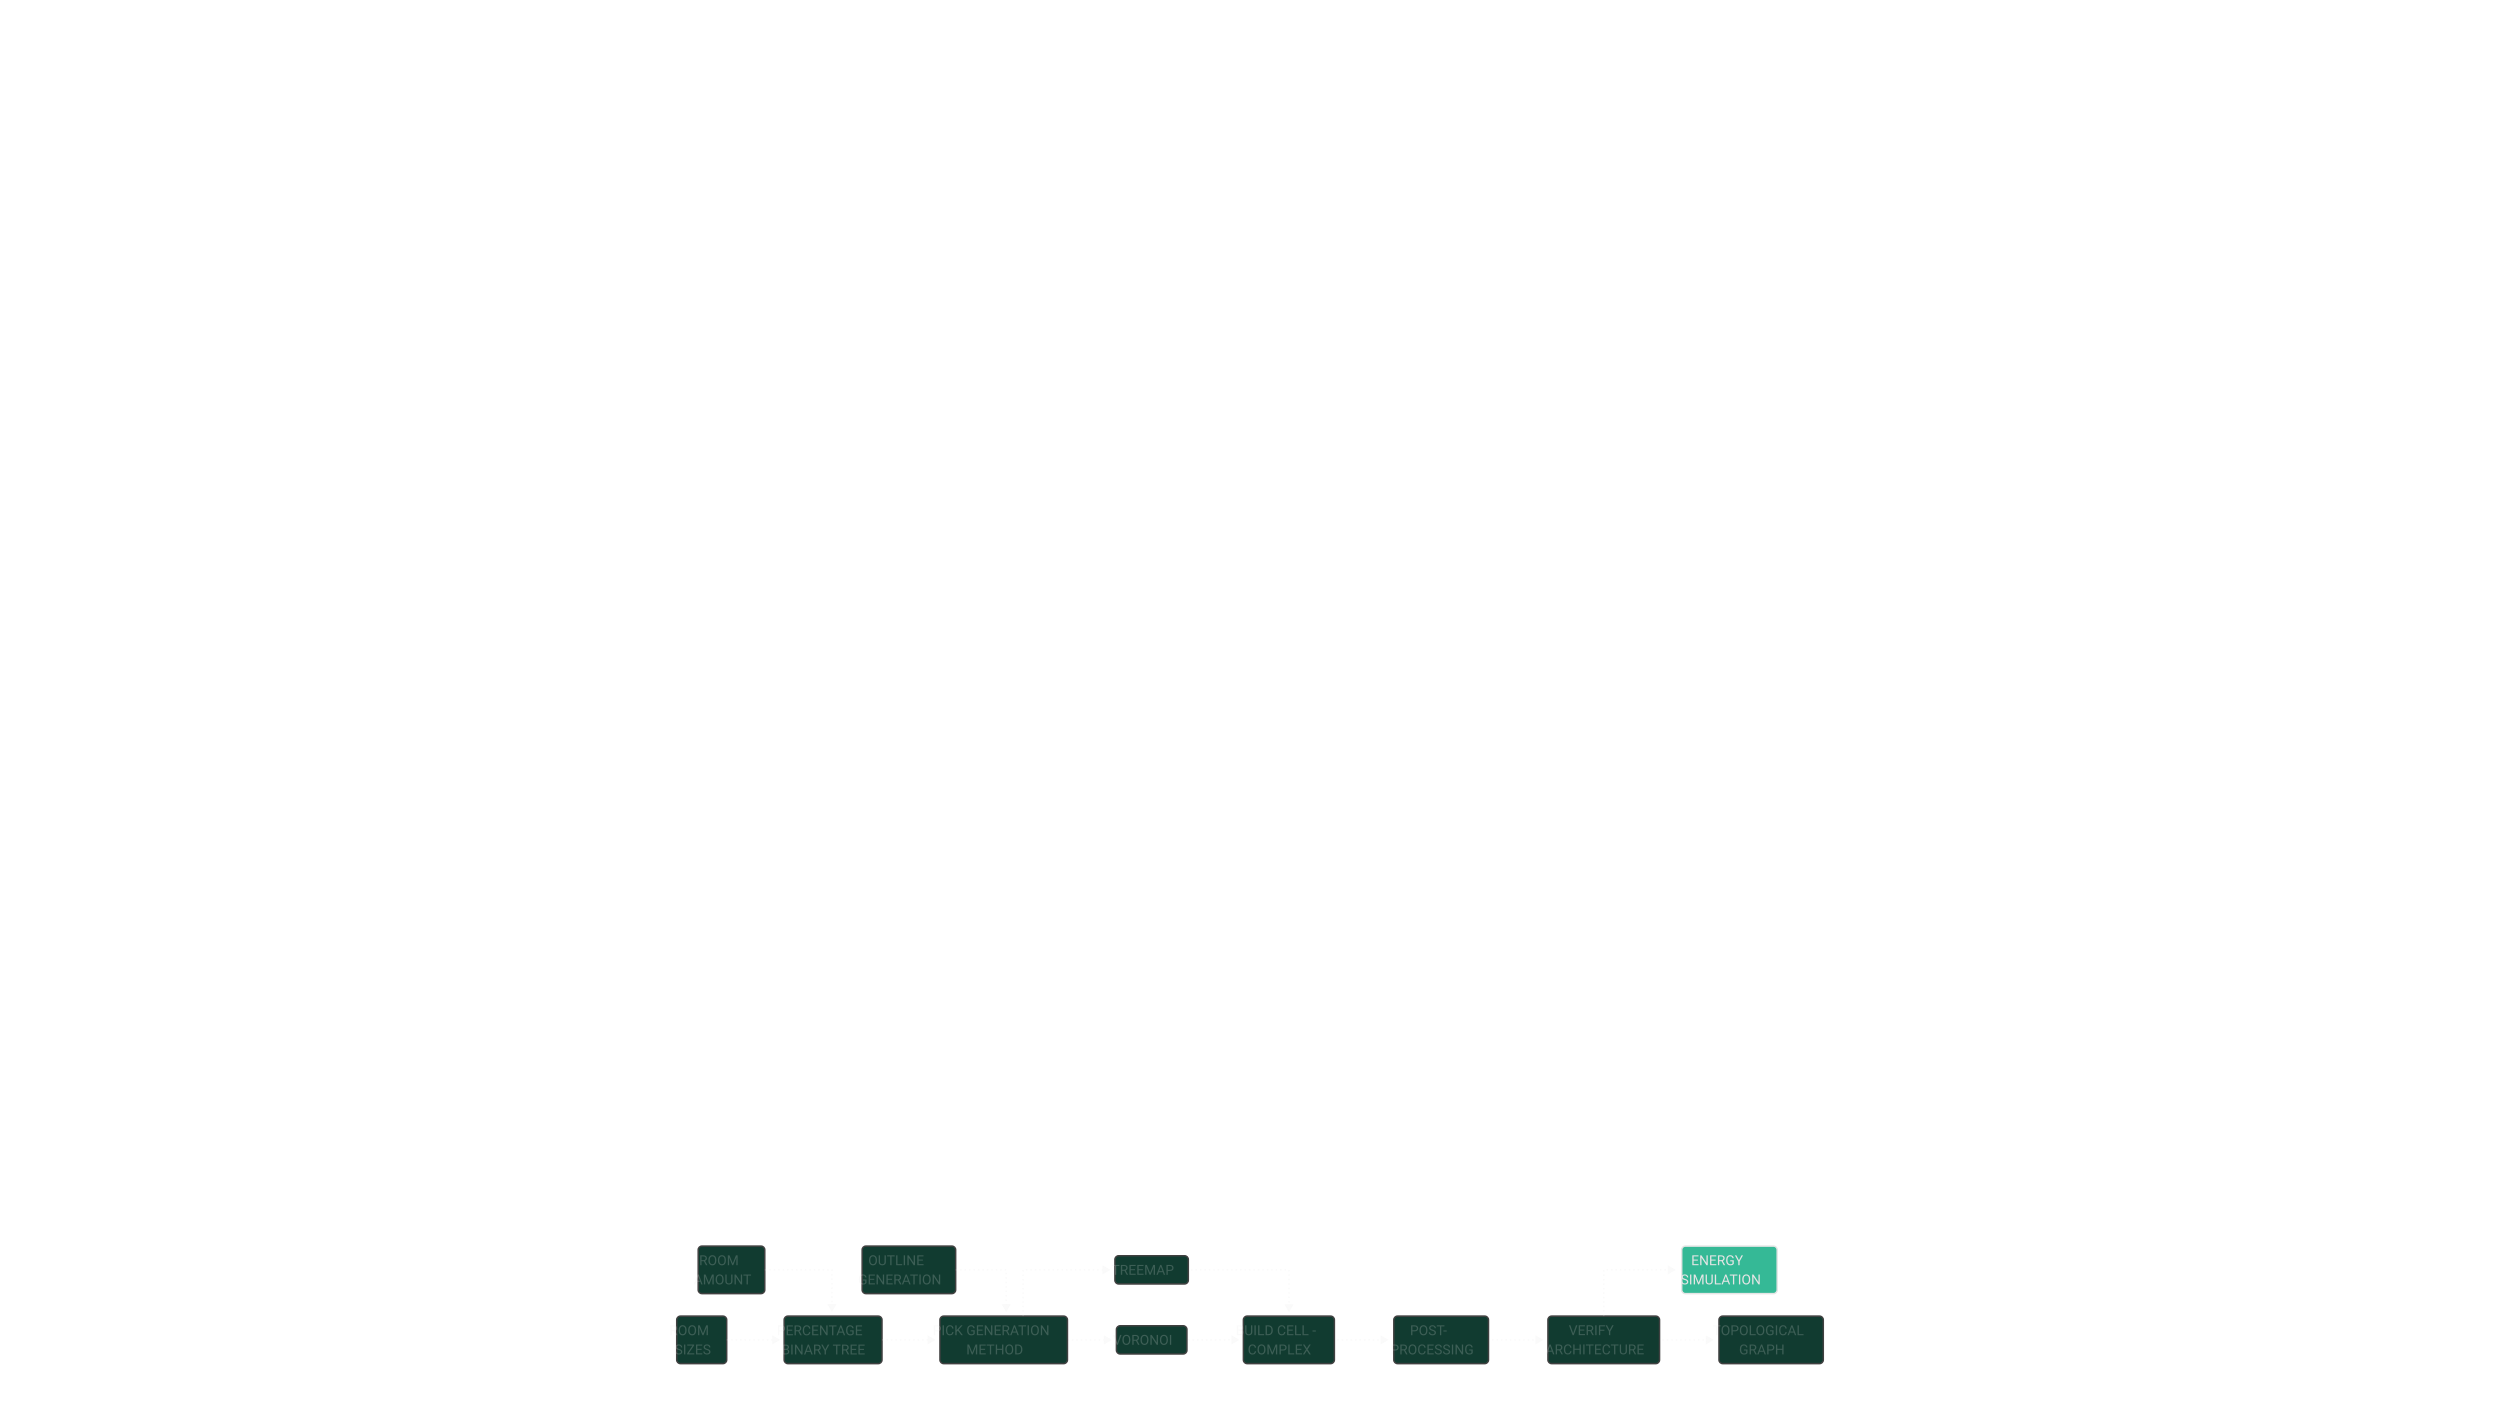
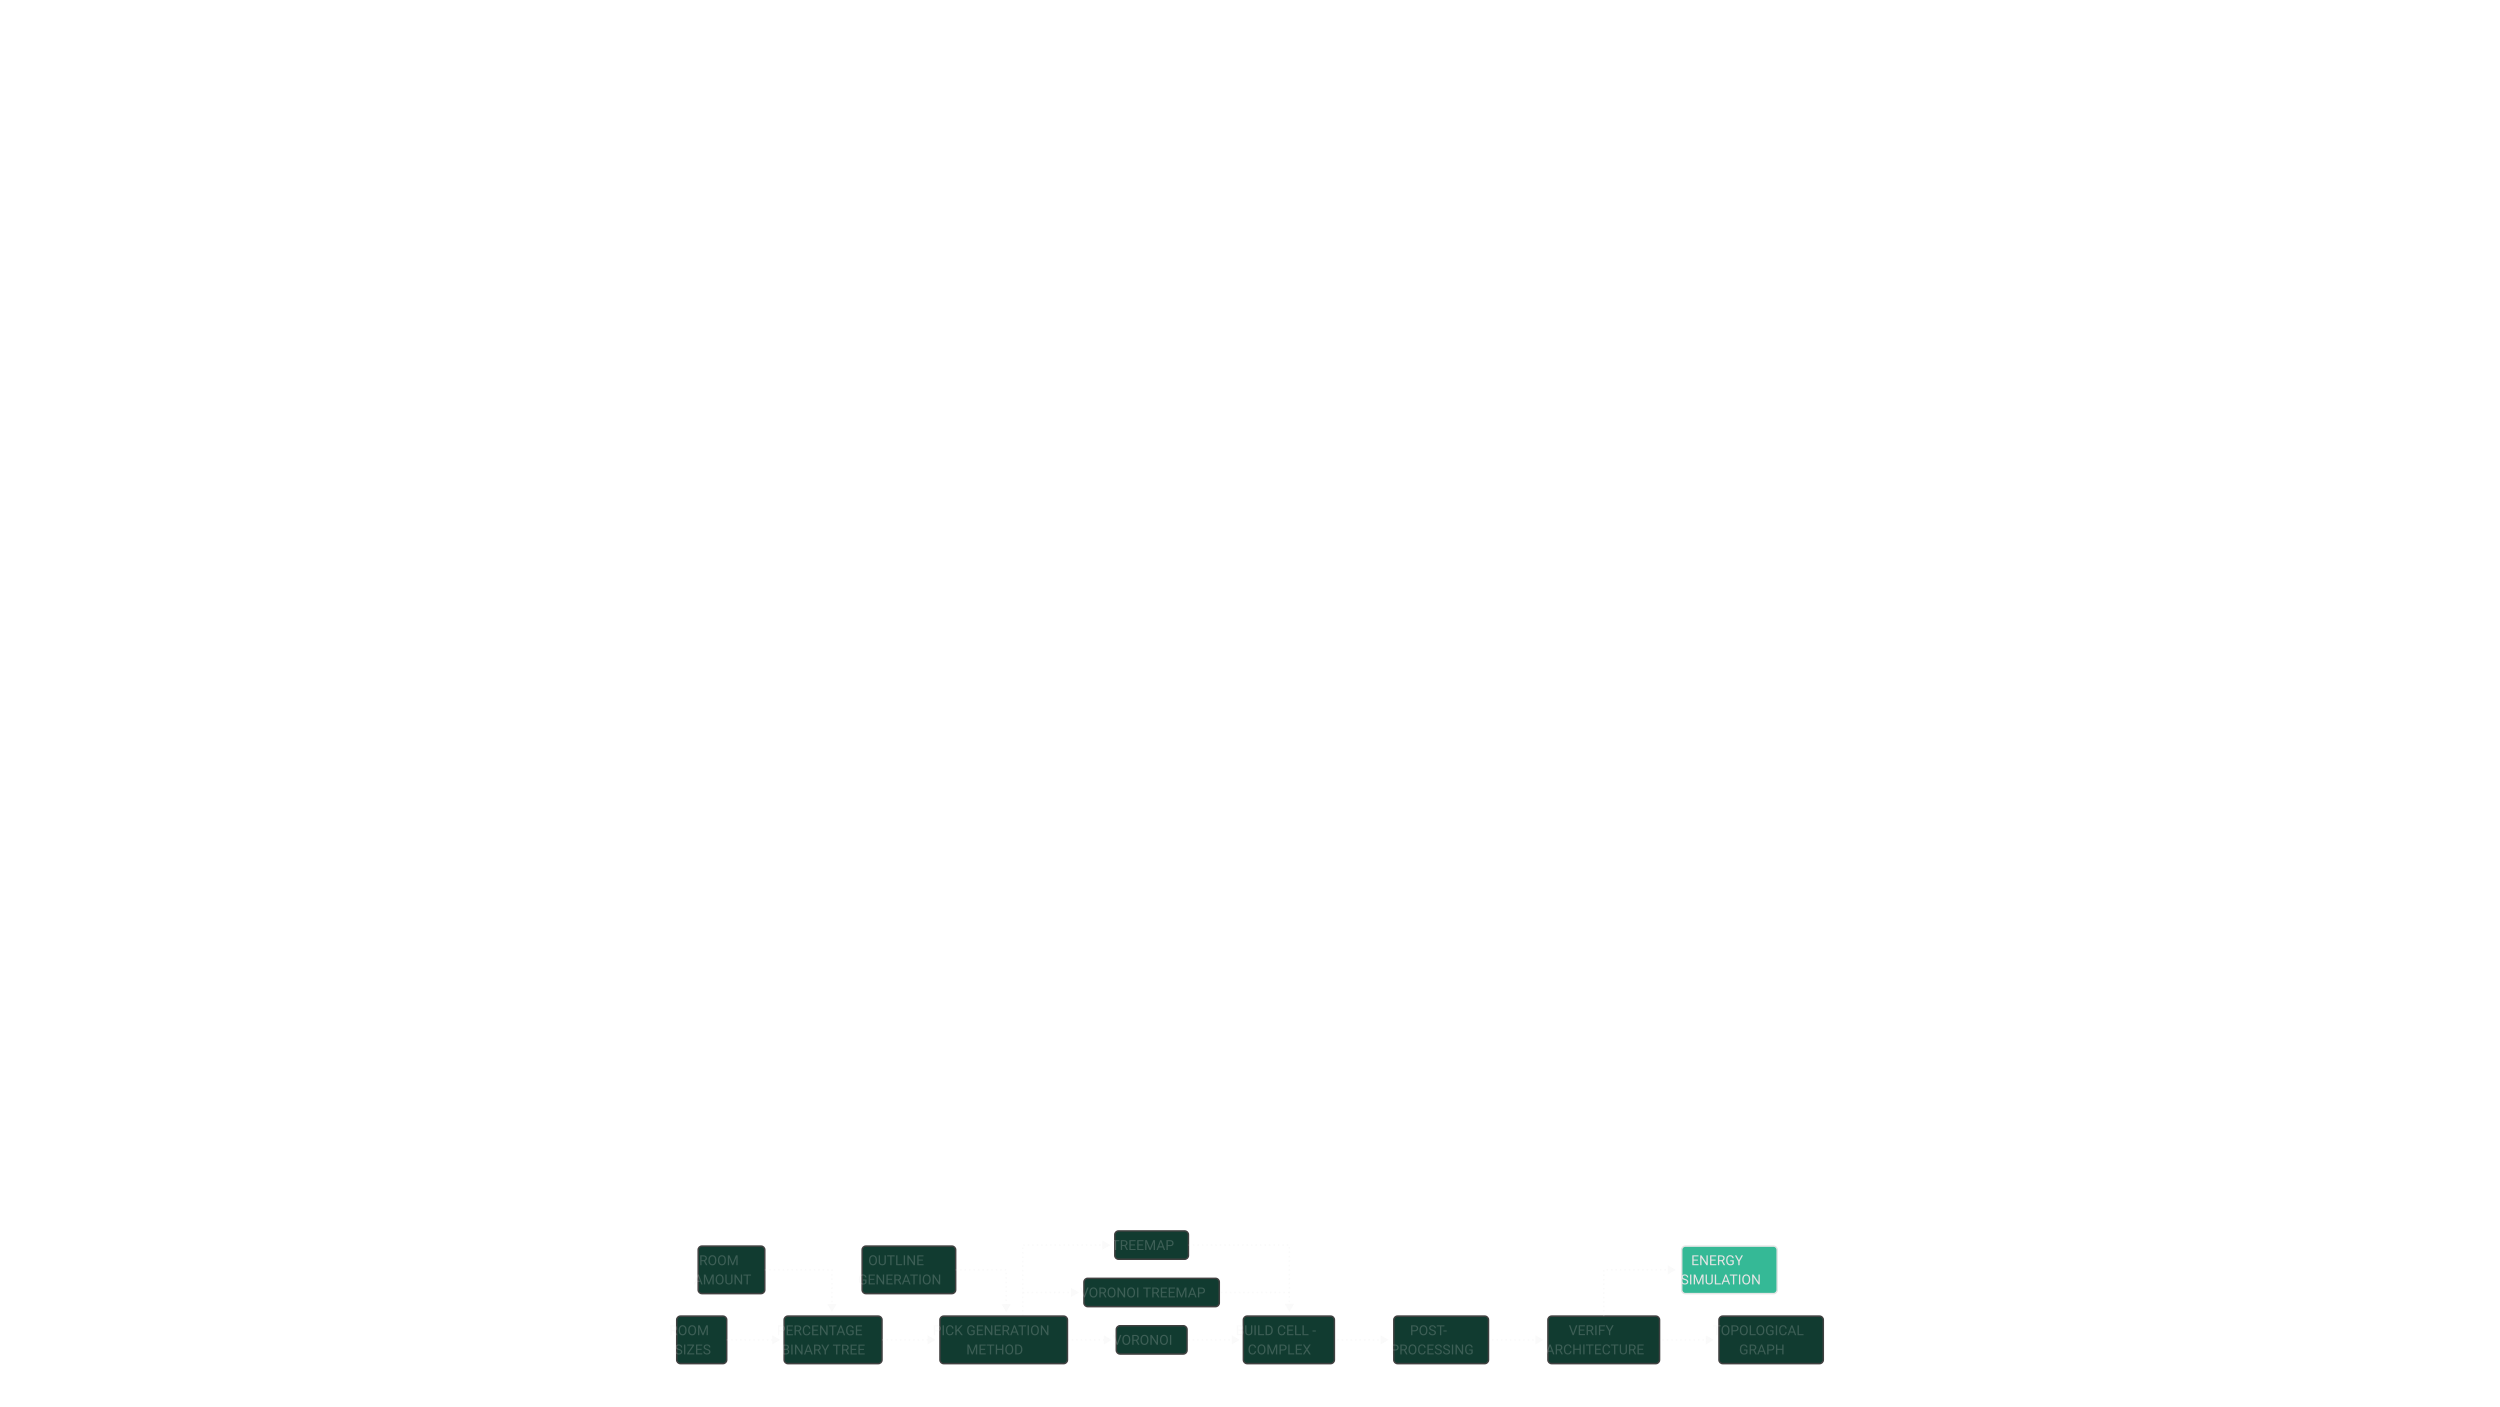
<svg xmlns="http://www.w3.org/2000/svg" id="svg1" width="1920" height="1080" version="1.1" viewBox="0 0 1920 1080" xml:space="preserve">
  <defs id="defs1">
    <marker style="overflow:visible" id="TriangleStart-3-7" refX="0" refY="0" orient="auto-start-reverse" markerWidth="5.324" markerHeight="6.155" viewBox="0 0 5.324 6.155" preserveAspectRatio="xMidYMid">
      <path transform="scale(0.5)" style="fill:context-stroke;fill-rule:evenodd;stroke:context-stroke;stroke-width:1pt" d="M 5.77,0 -2.88,5 V -5 Z" id="path135-67-5" />
    </marker>
    <marker style="overflow:visible" id="TriangleStart-35" refX="0" refY="0" orient="auto-start-reverse" markerWidth="5.324" markerHeight="6.155" viewBox="0 0 5.324 6.155" preserveAspectRatio="xMidYMid">
      <path transform="scale(0.5)" style="fill:context-stroke;fill-rule:evenodd;stroke:context-stroke;stroke-width:1pt" d="M 5.77,0 -2.88,5 V -5 Z" id="path135-62" />
    </marker>
    <marker style="overflow:visible" id="TriangleStart-36" refX="0" refY="0" orient="auto-start-reverse" markerWidth="5.324" markerHeight="6.155" viewBox="0 0 5.324 6.155" preserveAspectRatio="xMidYMid">
      <path transform="scale(0.5)" style="fill:context-stroke;fill-rule:evenodd;stroke:context-stroke;stroke-width:1pt" d="M 5.77,0 -2.88,5 V -5 Z" id="path135-7" />
    </marker>
-     <marker style="overflow:visible" id="TriangleStart-0-7-1" refX="0" refY="0" orient="auto-start-reverse" markerWidth="5.324" markerHeight="6.155" viewBox="0 0 5.324 6.155" preserveAspectRatio="xMidYMid">
-       <path transform="scale(0.5)" style="fill:context-stroke;fill-rule:evenodd;stroke:context-stroke;stroke-width:1pt" d="M 5.77,0 -2.88,5 V -5 Z" id="path135-6-6-2" />
-     </marker>
    <marker style="overflow:visible" id="TriangleStart-0-70" refX="0" refY="0" orient="auto-start-reverse" markerWidth="5.324" markerHeight="6.155" viewBox="0 0 5.324 6.155" preserveAspectRatio="xMidYMid">
      <path transform="scale(0.5)" style="fill:context-stroke;fill-rule:evenodd;stroke:context-stroke;stroke-width:1pt" d="M 5.77,0 -2.88,5 V -5 Z" id="path135-6-9" />
-     </marker>
-     <marker style="overflow:visible" id="TriangleStart-2-4-3" refX="0" refY="0" orient="auto-start-reverse" markerWidth="5.324" markerHeight="6.155" viewBox="0 0 5.324 6.155" preserveAspectRatio="xMidYMid">
-       <path transform="scale(0.5)" style="fill:context-stroke;fill-rule:evenodd;stroke:context-stroke;stroke-width:1pt" d="M 5.77,0 -2.88,5 V -5 Z" id="path135-0-5-6" />
    </marker>
    <marker style="overflow:visible" id="TriangleStart-2-0" refX="0" refY="0" orient="auto-start-reverse" markerWidth="5.324" markerHeight="6.155" viewBox="0 0 5.324 6.155" preserveAspectRatio="xMidYMid">
      <path transform="scale(0.5)" style="fill:context-stroke;fill-rule:evenodd;stroke:context-stroke;stroke-width:1pt" d="M 5.77,0 -2.88,5 V -5 Z" id="path135-0-6" />
    </marker>
+     <marker style="overflow:visible" id="TriangleStart-2-4" refX="0" refY="0" orient="auto-start-reverse" markerWidth="5.324" markerHeight="6.155" viewBox="0 0 5.324 6.155" preserveAspectRatio="xMidYMid">
+       <path transform="scale(0.5)" style="fill:context-stroke;fill-rule:evenodd;stroke:context-stroke;stroke-width:1pt" d="M 5.77,0 -2.88,5 V -5 Z" id="path135-0-5" />
+     </marker>
+     <marker style="overflow:visible" id="TriangleStart-0-7" refX="0" refY="0" orient="auto-start-reverse" markerWidth="5.324" markerHeight="6.155" viewBox="0 0 5.324 6.155" preserveAspectRatio="xMidYMid">
+       <path transform="scale(0.5)" style="fill:context-stroke;fill-rule:evenodd;stroke:context-stroke;stroke-width:1pt" d="M 5.77,0 -2.88,5 V -5 Z" id="path135-6-6" />
+     </marker>
+     <marker style="overflow:visible" id="TriangleStart" refX="0" refY="0" orient="auto-start-reverse" markerWidth="5.324" markerHeight="6.155" viewBox="0 0 5.324 6.155" preserveAspectRatio="xMidYMid">
+       <path transform="scale(0.5)" style="fill:context-stroke;fill-rule:evenodd;stroke:context-stroke;stroke-width:1pt" d="M 5.77,0 -2.88,5 V -5 Z" id="path135" />
+     </marker>
  </defs>
+   <g id="g1" transform="translate(-0.0704775,-19.04939)">
+     <path style="opacity:0.21;fill:none;stroke:#e5e5e5;stroke-width:1.144;stroke-linecap:butt;stroke-linejoin:miter;stroke-miterlimit:4;stroke-dasharray:1.144, 2.288;stroke-dashoffset:0;stroke-opacity:1;marker-end:url(#TriangleStart-2-4)" d="m 819.698,1048.071 h 30.133" id="path1418-2-6-2" />
+     <path fill-rule="nonzero" fill="rgb(24.706%, 74.902%, 68.235%)" fill-opacity="1" d="m 859.097,964.412 h 50.824 c 1.58,0 2.86,1.28 2.86,2.86 v 16.014 c 0,1.58 -1.28,2.86 -2.86,2.86 h -50.824 c -1.58,0 -2.86,-1.28 -2.86,-2.86 v -16.014 c 0,-1.58 1.28,-2.86 2.86,-2.86 z" id="path525-6" style="fill:#113b30;fill-opacity:1;stroke:#404040;stroke-width:1.144;stroke-dasharray:none;stroke-opacity:1" />
+     <text xml:space="preserve" style="font-style:normal;font-weight:normal;font-size:10.676px;line-height:1.35;font-family:sans-serif;opacity:0.21;fill:#e5e5e5;fill-opacity:1;stroke:none;stroke-width:0.572" x="884.628" y="979.074" id="text598-20-2-9">
+       <tspan x="884.628" y="979.074" style="font-style:normal;font-variant:normal;font-weight:normal;font-stretch:normal;font-size:10.676px;font-family:Roboto;-inkscape-font-specification:Roboto;text-align:center;text-anchor:middle;fill:#e5e5e5;fill-opacity:1;stroke-width:0.572" id="tspan1636-9-37">TREEMAP</tspan>
+     </text>
+     <path style="opacity:0.21;fill:none;stroke:#e5e5e5;stroke-width:1.144;stroke-linecap:butt;stroke-linejoin:miter;stroke-miterlimit:4;stroke-dasharray:1.144, 2.288;stroke-dashoffset:0;stroke-opacity:1;marker-end:url(#TriangleStart-0-7)" d="m 785.542,1029.769 v -54.49 h 63.202" id="path3004-5" />
+     <path fill-rule="nonzero" fill="rgb(24.706%, 74.902%, 68.235%)" fill-opacity="1" d="m 860.259,1037.204 h 48.596 c 1.58,0 2.86,1.28 2.86,2.86 v 16.015 c 0,1.579 -1.28,2.86 -2.86,2.86 h -48.596 c -1.58,0 -2.86,-1.28 -2.86,-2.86 v -16.015 c 0,-1.58 1.28,-2.86 2.86,-2.86 z" id="path3312" style="fill:#113b30;fill-opacity:1;stroke:#404040;stroke-width:1.144;stroke-dasharray:none;stroke-opacity:1" />
+     <text xml:space="preserve" style="font-style:normal;font-weight:normal;font-size:10.676px;line-height:1.35;font-family:sans-serif;opacity:0.21;fill:#e5e5e5;fill-opacity:1;stroke:none;stroke-width:0.572" x="884.554" y="1051.866" id="text598-20-2-7">
+       <tspan x="884.554" y="1051.866" style="font-style:normal;font-variant:normal;font-weight:normal;font-stretch:normal;font-size:10.676px;font-family:Roboto;-inkscape-font-specification:Roboto;text-align:center;text-anchor:middle;fill:#e5e5e5;fill-opacity:1;stroke-width:0.572" id="tspan1636-9-3">VORONOI</tspan>
+     </text>
+     <path style="opacity:0.21;fill:none;stroke:#e5e5e5;stroke-width:1.144;stroke-linecap:butt;stroke-linejoin:miter;stroke-miterlimit:4;stroke-dasharray:1.144, 2.288;stroke-dashoffset:0;stroke-opacity:1;marker-start:url(#TriangleStart)" d="M 948.085,1048.071 H 911.715" id="path3686" />
+     <path style="opacity:0.21;fill:none;stroke:#e5e5e5;stroke-width:1.144;stroke-linecap:butt;stroke-linejoin:miter;stroke-miterlimit:4;stroke-dasharray:1.144, 2.288;stroke-dashoffset:0;stroke-opacity:1;marker-start:url(#TriangleStart)" d="M 990.326,1022.471 V 975.279 H 912.781" id="path3688" />
+     <path style="opacity:0.21;fill:none;stroke:#e5e5e5;stroke-width:1.144;stroke-linecap:butt;stroke-linejoin:miter;stroke-miterlimit:4;stroke-dasharray:1.144, 2.288;stroke-dashoffset:0;stroke-opacity:1" d="M 990.326,1011.675 H 936.484" id="path3688-3" />
+     <path fill-rule="nonzero" fill="rgb(24.706%, 74.902%, 68.235%)" fill-opacity="1" d="m 835.394,1000.808 h 98.23 c 1.58,0 2.86,1.28 2.86,2.86 v 16.015 c 0,1.58 -1.28,2.86 -2.86,2.86 h -98.23 c -1.58,0 -2.86,-1.28 -2.86,-2.86 v -16.015 c 0,-1.579 1.28,-2.86 2.86,-2.86 z" id="path4" style="fill:#113b30;fill-opacity:1;stroke:#404040;stroke-width:1.144;stroke-dasharray:none;stroke-opacity:1" />
+     <text xml:space="preserve" style="font-style:normal;font-weight:normal;font-size:10.676px;line-height:1.35;font-family:sans-serif;opacity:0.21;fill:#e5e5e5;fill-opacity:1;stroke:none;stroke-width:0.572" x="884.634" y="1015.47" id="text4">
+       <tspan x="884.634" y="1015.47" style="font-style:normal;font-variant:normal;font-weight:normal;font-stretch:normal;font-size:10.676px;font-family:Roboto;-inkscape-font-specification:Roboto;text-align:center;text-anchor:middle;fill:#e5e5e5;fill-opacity:1;stroke-width:0.572" id="tspan4">VORONOI TREEMAP</tspan>
+     </text>
+     <path style="opacity:0.21;fill:none;stroke:#e5e5e5;stroke-width:1.144;stroke-linecap:butt;stroke-linejoin:miter;stroke-miterlimit:4;stroke-dasharray:1.144, 2.288;stroke-dashoffset:0;stroke-opacity:1;marker-end:url(#TriangleStart-0-7)" d="M 785.542,1011.675 H 824.615" id="path6" />
+   </g>
  <g id="g5-6" transform="matrix(0.5703585,0,0,0.5703585,519.135,940.4609)">
    <g id="use529-1" style="fill:#ebebeb;fill-opacity:1" transform="translate(1191.805,-4.999993)" />
    <g id="use537-8" style="fill:#ebebeb;fill-opacity:1" transform="translate(1235.805,-4.999993)" />
    <path fill-rule="nonzero" fill="rgb(24.706%, 74.902%, 68.235%)" fill-opacity="1" d="m 6,123.272 h 57.335 c 2.762,0 5,2.238 5,5 v 54 c 0,2.758 -2.238,5 -5,5 H 6 c -2.762,0 -5,-2.242 -5,-5 v -54 c 0,-2.762 2.238,-5 5,-5 z" id="path73-7" style="fill:#113b30;fill-opacity:1;stroke:#404040;stroke-width:2;stroke-dasharray:none;stroke-opacity:1" />
    <path fill-rule="nonzero" fill="rgb(24.706%, 74.902%, 68.235%)" fill-opacity="1" d="m 255.696,29 h 115.938 c 2.762,0 5,2.238 5,5 v 54 c 0,2.758 -2.238,5 -5,5 H 255.696 c -2.762,0 -5,-2.242 -5,-5 v -54 c 0,-2.762 2.238,-5 5,-5 z" id="path127-9" style="fill:#113b30;fill-opacity:1;stroke:#404040;stroke-width:2;stroke-dasharray:none;stroke-opacity:1" />
    <g id="use141-2" style="fill:#ebebeb;fill-opacity:1" transform="translate(763.3048,57.27172)" />
    <g id="use175-0" style="fill:#ebebeb;fill-opacity:1" transform="translate(925.1348,57.27172)" />
    <g id="use187-2" style="fill:#ebebeb;fill-opacity:1" transform="translate(984.1348,57.27172)" />
    <g id="use213-3" style="fill:#ebebeb;fill-opacity:1" transform="translate(962.6738,83.27172)" />
    <g id="use219-7" style="fill:#ebebeb;fill-opacity:1" transform="translate(990.6738,83.27172)" />
    <path fill-rule="nonzero" fill="rgb(24.706%, 74.902%, 68.235%)" fill-opacity="1" d="m 34.916,29 h 79.688 c 2.762,0 5,2.238 5,5 v 54 c 0,2.762 -2.238,5 -5,5 h -79.688 c -2.762,0 -5,-2.238 -5,-5 V 34 c 0,-2.762 2.238,-5 5,-5 z" id="path231-5" style="fill:#113b30;fill-opacity:1;stroke:#404040;stroke-width:2;stroke-dasharray:none;stroke-opacity:1" />
    <path fill-rule="nonzero" fill="rgb(24.706%, 74.902%, 68.235%)" fill-opacity="1" d="m 150.674,123.272 h 121.776 c 2.762,0 5,2.238 5,5 v 54 c 0,2.762 -2.238,5 -5,5 H 150.674 c -2.762,0 -5,-2.238 -5,-5 v -54 c 0,-2.762 2.238,-5 5,-5 z" id="path255-9" style="fill:#113b30;fill-opacity:1;stroke:#404040;stroke-width:2;stroke-dasharray:none;stroke-opacity:1" />
    <g id="use265-2" style="fill:#ebebeb;fill-opacity:1" transform="translate(486.4749,57.27172)" />
    <g id="use299-2" style="fill:#ebebeb;fill-opacity:1" transform="translate(521.5609,83.27172)" />
    <g id="use347-8" style="fill:#ebebeb;fill-opacity:1" transform="translate(1224.965,83.27172)" />
    <path fill-rule="nonzero" fill="rgb(24.706%, 74.902%, 68.235%)" fill-opacity="1" d="m 769.049,123.272 h 112.549 c 2.762,0 5,2.238 5,5 v 54 c 0,2.762 -2.238,5 -5,5 h -112.549 c -2.762,0 -5,-2.238 -5,-5 v -54 c 0,-2.762 2.238,-5 5,-5 z" id="path363-9" style="fill:#113b30;fill-opacity:1;stroke:#404040;stroke-width:2;stroke-dasharray:none;stroke-opacity:1" />
    <g id="use381-7" style="fill:#ebebeb;fill-opacity:1" transform="translate(1479.795,57.27172)" />
    <g id="use399-3" style="fill:#ebebeb;fill-opacity:1" transform="translate(1425.982,83.27172)" />
    <g id="use407-6" style="fill:#ebebeb;fill-opacity:1" transform="translate(1471.982,83.27172)" />
    <path style="opacity:0.21;fill:none;stroke:#e5e5e5;stroke-width:2;stroke-linecap:butt;stroke-linejoin:miter;stroke-miterlimit:4;stroke-dasharray:2, 4;stroke-dashoffset:0;stroke-opacity:1;marker-end:url(#TriangleStart-35)" d="m 68.335,155.272 h 64.918" id="path1418-2-1" />
    <path style="opacity:0.21;fill:none;stroke:#e5e5e5;stroke-width:2;stroke-linecap:butt;stroke-linejoin:miter;stroke-miterlimit:4;stroke-dasharray:2, 4;stroke-dashoffset:0;stroke-opacity:1;marker-end:url(#TriangleStart-2-0)" d="m 277.45,155.272 h 64.918" id="path1418-2-6-29" />
-     <path style="opacity:0.21;fill:none;stroke:#e5e5e5;stroke-width:2;stroke-linecap:butt;stroke-linejoin:miter;stroke-miterlimit:4;stroke-dasharray:2, 4;stroke-dashoffset:0;stroke-opacity:1;marker-end:url(#TriangleStart-2-4-3)" d="m 527.163,155.272 h 52.685" id="path1418-2-6-2-3" />
    <path style="opacity:0.21;fill:none;stroke:#e5e5e5;stroke-width:2;stroke-linecap:butt;stroke-linejoin:miter;stroke-miterlimit:4;stroke-dasharray:2, 4;stroke-dashoffset:0;stroke-opacity:1;marker-end:url(#TriangleStart-0-70)" d="m 119.604,61 h 90.365 v 49.73" id="path1418-2-3-1" />
    <text xml:space="preserve" style="font-style:normal;font-weight:normal;font-size:18.667px;line-height:1.35;font-family:sans-serif;opacity:0.21;fill:#e5e5e5;fill-opacity:1;stroke:none" x="313.44" y="54.711" id="text598-9">
      <tspan id="tspan596-4" x="313.44" y="54.711" style="font-style:normal;font-variant:normal;font-weight:normal;font-stretch:normal;font-size:18.667px;font-family:Roboto;-inkscape-font-specification:Roboto;text-align:center;text-anchor:middle;fill:#e5e5e5;fill-opacity:1">OUTLINE</tspan>
      <tspan x="313.44" y="80.56" id="tspan600-7" style="font-style:normal;font-variant:normal;font-weight:normal;font-stretch:normal;font-size:18.667px;font-family:Roboto;-inkscape-font-specification:Roboto;text-align:center;text-anchor:middle;fill:#e5e5e5;fill-opacity:1">GENERATION</tspan>
    </text>
    <path fill-rule="nonzero" fill="rgb(24.706%, 74.902%, 68.235%)" fill-opacity="1" d="m 360.471,123.272 h 161.693 c 2.762,0 5,2.238 5,5 v 54 c 0,2.762 -2.238,5 -5,5 H 360.471 c -2.762,0 -5,-2.238 -5,-5 v -54 c 0,-2.762 2.238,-5 5,-5 z" id="path165-1-8" style="fill:#113b30;fill-opacity:1;stroke:#404040;stroke-width:2;stroke-dasharray:none;stroke-opacity:1" />
    <text xml:space="preserve" style="font-style:normal;font-weight:normal;font-size:18.667px;line-height:1.35;font-family:sans-serif;opacity:0.21;fill:#e5e5e5;fill-opacity:1;stroke:none" x="441.331" y="148.983" id="text598-20-5-4">
      <tspan x="441.331" y="148.983" id="tspan600-3-5-5" style="font-style:normal;font-variant:normal;font-weight:normal;font-stretch:normal;font-size:18.667px;font-family:Roboto;-inkscape-font-specification:Roboto;text-align:center;text-anchor:middle;fill:#e5e5e5;fill-opacity:1">PICK GENERATION</tspan>
      <tspan x="441.331" y="174.832" style="font-style:normal;font-variant:normal;font-weight:normal;font-stretch:normal;font-size:18.667px;font-family:Roboto;-inkscape-font-specification:Roboto;text-align:center;text-anchor:middle;fill:#e5e5e5;fill-opacity:1" id="tspan1636-4-0">METHOD</tspan>
-     </text>
-     <path fill-rule="nonzero" fill="rgb(24.706%, 74.902%, 68.235%)" fill-opacity="1" d="m 596.05,41.993 h 88.862 c 2.762,0 5,2.238 5,5 v 28 c 0,2.762 -2.238,5 -5,5 h -88.862 c -2.762,0 -5,-2.238 -5,-5 v -28 c 0,-2.762 2.238,-5 5,-5 z" id="path525-6-3" style="fill:#113b30;fill-opacity:1;stroke:#404040;stroke-width:2;stroke-dasharray:none;stroke-opacity:1" />
-     <text xml:space="preserve" style="font-style:normal;font-weight:normal;font-size:18.667px;line-height:1.35;font-family:sans-serif;opacity:0.21;fill:#e5e5e5;fill-opacity:1;stroke:none" x="640.689" y="67.629" id="text598-20-2-9-6">
-       <tspan x="640.689" y="67.629" style="font-style:normal;font-variant:normal;font-weight:normal;font-stretch:normal;font-size:18.667px;font-family:Roboto;-inkscape-font-specification:Roboto;text-align:center;text-anchor:middle;fill:#e5e5e5;fill-opacity:1" id="tspan1636-9-37-1">TREEMAP</tspan>
    </text>
    <text xml:space="preserve" style="font-style:normal;font-weight:normal;font-size:18.667px;line-height:1.35;font-family:sans-serif;opacity:0.21;fill:#e5e5e5;fill-opacity:1;stroke:none" x="824.736" y="148.983" id="text598-20-2-7-2-0">
      <tspan x="824.736" y="148.983" style="font-style:normal;font-variant:normal;font-weight:normal;font-stretch:normal;font-size:18.667px;font-family:Roboto;-inkscape-font-specification:Roboto;text-align:center;text-anchor:middle;fill:#e5e5e5;fill-opacity:1" id="tspan1917-6">BUILD CELL -</tspan>
      <tspan x="824.736" y="174.832" style="font-style:normal;font-variant:normal;font-weight:normal;font-stretch:normal;font-size:18.667px;font-family:Roboto;-inkscape-font-specification:Roboto;text-align:center;text-anchor:middle;fill:#e5e5e5;fill-opacity:1" id="tspan3684-3">COMPLEX</tspan>
    </text>
    <path fill-rule="nonzero" fill="rgb(24.706%, 74.902%, 68.235%)" fill-opacity="1" d="m 1179.124,123.272 h 140.319 c 2.762,0 5,2.238 5,5 v 54 c 0,2.762 -2.238,5 -5,5 h -140.319 c -2.762,0 -5,-2.238 -5,-5 v -54 c 0,-2.762 2.238,-5 5,-5 z" id="path363-3-2" style="fill:#113b30;fill-opacity:1;stroke:#404040;stroke-width:2;stroke-dasharray:none;stroke-opacity:1" />
    <text xml:space="preserve" style="font-style:normal;font-weight:normal;font-size:18.667px;line-height:1.35;font-family:sans-serif;opacity:0.21;fill:#e5e5e5;fill-opacity:1;stroke:none" x="1249.475" y="148.892" id="text598-20-2-7-2-4-0">
      <tspan x="1249.475" y="148.892" style="font-style:normal;font-variant:normal;font-weight:normal;font-stretch:normal;font-size:18.667px;font-family:Roboto;-inkscape-font-specification:Roboto;text-align:center;text-anchor:middle;fill:#e5e5e5;fill-opacity:1" id="tspan1917-8-6">VERIFY</tspan>
      <tspan x="1249.475" y="174.741" style="font-style:normal;font-variant:normal;font-weight:normal;font-stretch:normal;font-size:18.667px;font-family:Roboto;-inkscape-font-specification:Roboto;text-align:center;text-anchor:middle;fill:#e5e5e5;fill-opacity:1" id="tspan1978-1">ARCHITECTURE</tspan>
    </text>
    <path fill-rule="nonzero" fill="rgb(24.706%, 74.902%, 68.235%)" fill-opacity="1" d="m 1409.443,123.272 h 130.479 c 2.762,0 5,2.238 5,5 v 54 c 0,2.762 -2.238,5 -5,5 h -130.479 c -2.762,0 -5,-2.238 -5,-5 v -54 c 0,-2.762 2.238,-5 5,-5 z" id="path363-3-4-5" style="fill:#113b30;fill-opacity:1;stroke:#404040;stroke-width:2;stroke-dasharray:none;stroke-opacity:1" />
    <text xml:space="preserve" style="font-style:normal;font-weight:normal;font-size:18.667px;line-height:1.35;font-family:sans-serif;opacity:0.21;fill:#e5e5e5;fill-opacity:1;stroke:none" x="1474.356" y="148.983" id="text598-20-2-7-2-4-3-5">
      <tspan x="1474.356" y="148.983" style="font-style:normal;font-variant:normal;font-weight:normal;font-stretch:normal;font-size:18.667px;font-family:Roboto;-inkscape-font-specification:Roboto;text-align:center;text-anchor:middle;fill:#e5e5e5;fill-opacity:1" id="tspan4058-4">TOPOLOGICAL</tspan>
      <tspan x="1474.356" y="174.832" style="font-style:normal;font-variant:normal;font-weight:normal;font-stretch:normal;font-size:18.667px;font-family:Roboto;-inkscape-font-specification:Roboto;text-align:center;text-anchor:middle;fill:#e5e5e5;fill-opacity:1" id="tspan4062-7">GRAPH</tspan>
    </text>
    <text xml:space="preserve" style="font-style:normal;font-weight:normal;font-size:18.667px;line-height:1.35;font-family:sans-serif;opacity:0.21;fill:#e5e5e5;fill-opacity:1;stroke:none" x="210.523" y="149.074" id="text598-8-6">
      <tspan x="210.523" y="149.074" id="tspan600-9-5" style="font-style:normal;font-variant:normal;font-weight:normal;font-stretch:normal;font-size:18.667px;font-family:Roboto;-inkscape-font-specification:Roboto;text-align:center;text-anchor:middle;fill:#e5e5e5;fill-opacity:1">PERCENTAGE</tspan>
      <tspan x="210.523" y="174.923" style="font-style:normal;font-variant:normal;font-weight:normal;font-stretch:normal;font-size:18.667px;font-family:Roboto;-inkscape-font-specification:Roboto;text-align:center;text-anchor:middle;fill:#e5e5e5;fill-opacity:1" id="tspan1593-6">BINARY TREE</tspan>
    </text>
    <text xml:space="preserve" style="font-style:normal;font-weight:normal;font-size:18.667px;line-height:1.35;font-family:sans-serif;opacity:0.21;fill:#e5e5e5;fill-opacity:1;stroke:none" x="74.846" y="54.711" id="text598-2-9">
      <tspan x="74.846" y="54.711" style="font-style:normal;font-variant:normal;font-weight:normal;font-stretch:normal;font-size:18.667px;font-family:Roboto;-inkscape-font-specification:Roboto;text-align:center;text-anchor:middle;fill:#e5e5e5;fill-opacity:1" id="tspan1550-3">ROOM</tspan>
      <tspan x="74.846" y="80.56" style="font-style:normal;font-variant:normal;font-weight:normal;font-stretch:normal;font-size:18.667px;font-family:Roboto;-inkscape-font-specification:Roboto;text-align:center;text-anchor:middle;fill:#e5e5e5;fill-opacity:1" id="tspan1683-7">AMOUNT</tspan>
    </text>
    <text xml:space="preserve" style="font-style:normal;font-weight:normal;font-size:18.667px;line-height:1.35;font-family:sans-serif;opacity:0.21;fill:#e5e5e5;fill-opacity:1;stroke:none" x="34.769" y="148.983" id="text598-2-7-4">
      <tspan x="34.769" y="148.983" style="font-style:normal;font-variant:normal;font-weight:normal;font-stretch:normal;font-size:18.667px;font-family:Roboto;-inkscape-font-specification:Roboto;text-align:center;text-anchor:middle;fill:#e5e5e5;fill-opacity:1" id="tspan1550-9-5">ROOM</tspan>
      <tspan x="34.769" y="174.832" style="font-style:normal;font-variant:normal;font-weight:normal;font-stretch:normal;font-size:18.667px;font-family:Roboto;-inkscape-font-specification:Roboto;text-align:center;text-anchor:middle;fill:#e5e5e5;fill-opacity:1" id="tspan1679-2">SIZES</tspan>
    </text>
    <path style="opacity:0.21;fill:none;stroke:#e5e5e5;stroke-width:2;stroke-linecap:butt;stroke-linejoin:miter;stroke-miterlimit:4;stroke-dasharray:2, 4;stroke-dashoffset:0;stroke-opacity:1;marker-end:url(#TriangleStart-0-70)" d="m 376.634,61 h 68.038 v 49.73" id="path3004-54" />
-     <path style="opacity:0.21;fill:none;stroke:#e5e5e5;stroke-width:2;stroke-linecap:butt;stroke-linejoin:miter;stroke-miterlimit:4;stroke-dasharray:2, 4;stroke-dashoffset:0;stroke-opacity:1;marker-end:url(#TriangleStart-0-7-1)" d="M 467.444,123.272 V 61 h 110.504" id="path3004-5-7" />
-     <path fill-rule="nonzero" fill="rgb(24.706%, 74.902%, 68.235%)" fill-opacity="1" d="m 598.082,136.272 h 84.967 c 2.762,0 5,2.238 5,5 v 28 c 0,2.762 -2.238,5 -5,5 h -84.967 c -2.762,0 -5,-2.238 -5,-5 v -28 c 0,-2.762 2.238,-5 5,-5 z" id="path3312-4" style="fill:#113b30;fill-opacity:1;stroke:#404040;stroke-width:2;stroke-dasharray:none;stroke-opacity:1" />
-     <text xml:space="preserve" style="font-style:normal;font-weight:normal;font-size:18.667px;line-height:1.35;font-family:sans-serif;opacity:0.21;fill:#e5e5e5;fill-opacity:1;stroke:none" x="640.559" y="161.907" id="text598-20-2-7-4">
-       <tspan x="640.559" y="161.907" style="font-style:normal;font-variant:normal;font-weight:normal;font-stretch:normal;font-size:18.667px;font-family:Roboto;-inkscape-font-specification:Roboto;text-align:center;text-anchor:middle;fill:#e5e5e5;fill-opacity:1" id="tspan1636-9-3-3">VORONOI</tspan>
-     </text>
-     <path style="opacity:0.21;fill:none;stroke:#e5e5e5;stroke-width:2;stroke-linecap:butt;stroke-linejoin:miter;stroke-miterlimit:4;stroke-dasharray:2, 4;stroke-dashoffset:0;stroke-opacity:1;marker-start:url(#TriangleStart-35)" d="M 751.639,155.272 H 688.049" id="path3686-0" />
-     <path style="opacity:0.21;fill:none;stroke:#e5e5e5;stroke-width:2;stroke-linecap:butt;stroke-linejoin:miter;stroke-miterlimit:4;stroke-dasharray:2, 4;stroke-dashoffset:0;stroke-opacity:1;marker-start:url(#TriangleStart-35)" d="M 825.493,111.043 V 61 H 689.912" id="path3688-7" />
    <path style="opacity:0.21;fill:none;stroke:#e5e5e5;stroke-width:2;stroke-linecap:butt;stroke-linejoin:miter;stroke-miterlimit:4;stroke-dasharray:2, 4;stroke-dashoffset:0;stroke-opacity:1;marker-start:url(#TriangleStart-35)" d="M 952.378,155.272 H 886.598" id="path4022-8" />
    <path style="opacity:0.21;fill:none;stroke:#e5e5e5;stroke-width:2;stroke-linecap:butt;stroke-linejoin:miter;stroke-miterlimit:4;stroke-dasharray:2, 4;stroke-dashoffset:0;stroke-opacity:1;marker-start:url(#TriangleStart-36)" d="m 1160.881,155.272 h -65.78" id="path4022-5" />
    <path style="opacity:0.21;fill:none;stroke:#e5e5e5;stroke-width:2;stroke-linecap:butt;stroke-linejoin:miter;stroke-miterlimit:4;stroke-dasharray:2, 4;stroke-dashoffset:0;stroke-opacity:1;marker-start:url(#TriangleStart-35)" d="m 1390.223,155.272 h -65.78" id="path4096-6" />
    <path style="opacity:0.21;fill:none;stroke:#e5e5e5;stroke-width:2;stroke-linecap:butt;stroke-linejoin:miter;stroke-miterlimit:4;stroke-dasharray:2, 4;stroke-dashoffset:0;stroke-opacity:1;marker-start:url(#TriangleStart-3-7)" d="m 1339.021,61 h -89.737 v 62.272" id="path4096-5-8" />
    <path fill-rule="nonzero" fill="rgb(24.706%, 74.902%, 68.235%)" fill-opacity="1" d="m 1359.241,29 h 118.594 c 2.762,0 5,2.238 5,5 v 54 c 0,2.762 -2.238,5 -5,5 h -118.594 c -2.762,0 -5,-2.238 -5,-5 v -54 c 0,-2.762 2.238,-5 5,-5 z" id="path6-8" style="fill:#35b996;fill-opacity:1;stroke:#e5e5e5;stroke-width:2;stroke-dasharray:none;stroke-opacity:1" />
    <text xml:space="preserve" style="font-style:normal;font-weight:normal;font-size:18.667px;line-height:1.35;font-family:sans-serif;opacity:1;fill:#e5e5e5;fill-opacity:1;stroke:none" x="1418.958" y="54.711" id="text2-4">
      <tspan x="1418.958" y="54.711" style="font-style:normal;font-variant:normal;font-weight:normal;font-stretch:normal;font-size:18.667px;font-family:Roboto;-inkscape-font-specification:Roboto;text-align:center;text-anchor:middle;fill:#e5e5e5;fill-opacity:1" id="tspan2-3">ENERGY</tspan>
      <tspan x="1418.958" y="80.56" style="font-style:normal;font-variant:normal;font-weight:normal;font-stretch:normal;font-size:18.667px;font-family:Roboto;-inkscape-font-specification:Roboto;text-align:center;text-anchor:middle;fill:#e5e5e5;fill-opacity:1" id="tspan3-1">SIMULATION</tspan>
    </text>
    <path fill-rule="nonzero" fill="rgb(24.706%, 74.902%, 68.235%)" fill-opacity="1" d="m 971.598,123.272 h 117.503 c 2.762,0 5,2.238 5,5 v 54 c 0,2.762 -2.238,5 -5,5 H 971.598 c -2.762,0 -5,-2.238 -5,-5 v -54 c 0,-2.762 2.238,-5 5,-5 z" id="path7" style="fill:#113b30;fill-opacity:1;stroke:#404040;stroke-width:2;stroke-dasharray:none;stroke-opacity:1" />
    <text xml:space="preserve" style="font-style:normal;font-weight:normal;font-size:18.667px;line-height:1.35;font-family:sans-serif;opacity:0.21;fill:#e5e5e5;fill-opacity:1;stroke:none" x="1030.268" y="148.983" id="text5">
      <tspan x="1030.268" y="148.983" style="font-style:normal;font-variant:normal;font-weight:normal;font-stretch:normal;font-size:18.667px;font-family:Roboto;-inkscape-font-specification:Roboto;text-align:center;text-anchor:middle;fill:#e5e5e5;fill-opacity:1" id="tspan5">POST-</tspan>
      <tspan x="1030.268" y="174.832" style="font-style:normal;font-variant:normal;font-weight:normal;font-stretch:normal;font-size:18.667px;font-family:Roboto;-inkscape-font-specification:Roboto;text-align:center;text-anchor:middle;fill:#e5e5e5;fill-opacity:1" id="tspan6">PROCESSING</tspan>
    </text>
  </g>
  <g id="g7" transform="translate(242,511.9997)" />
</svg>
